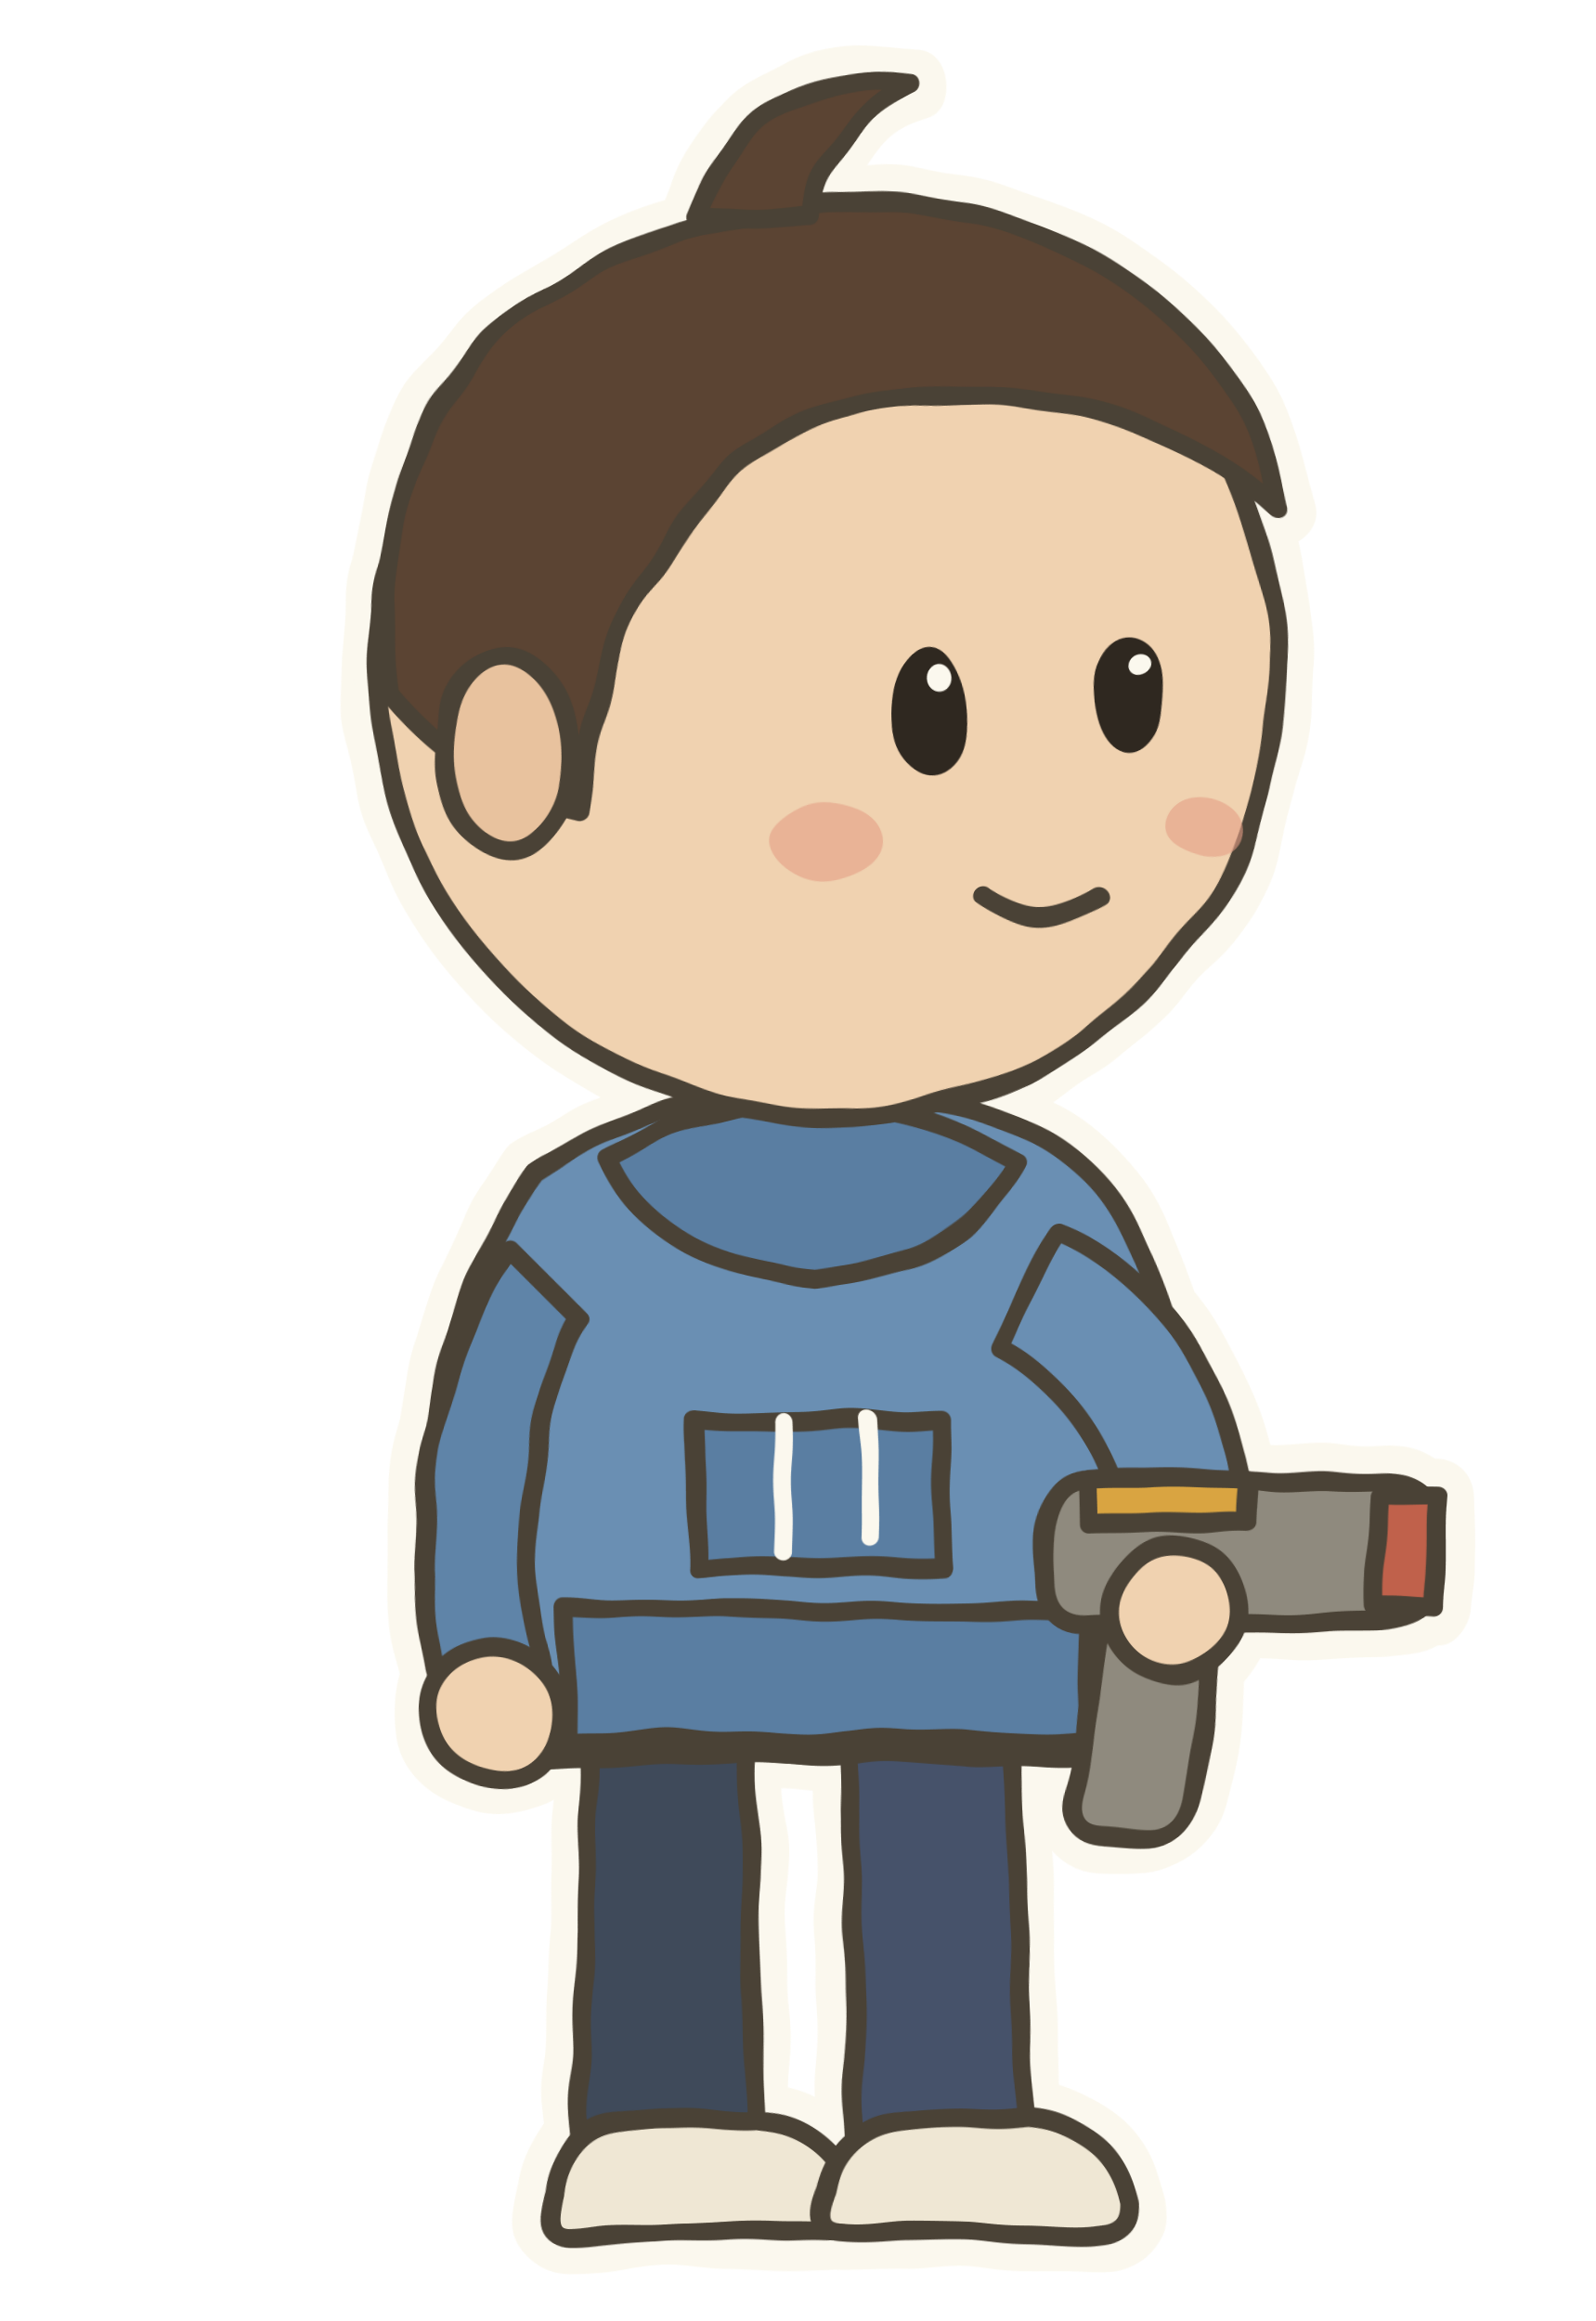
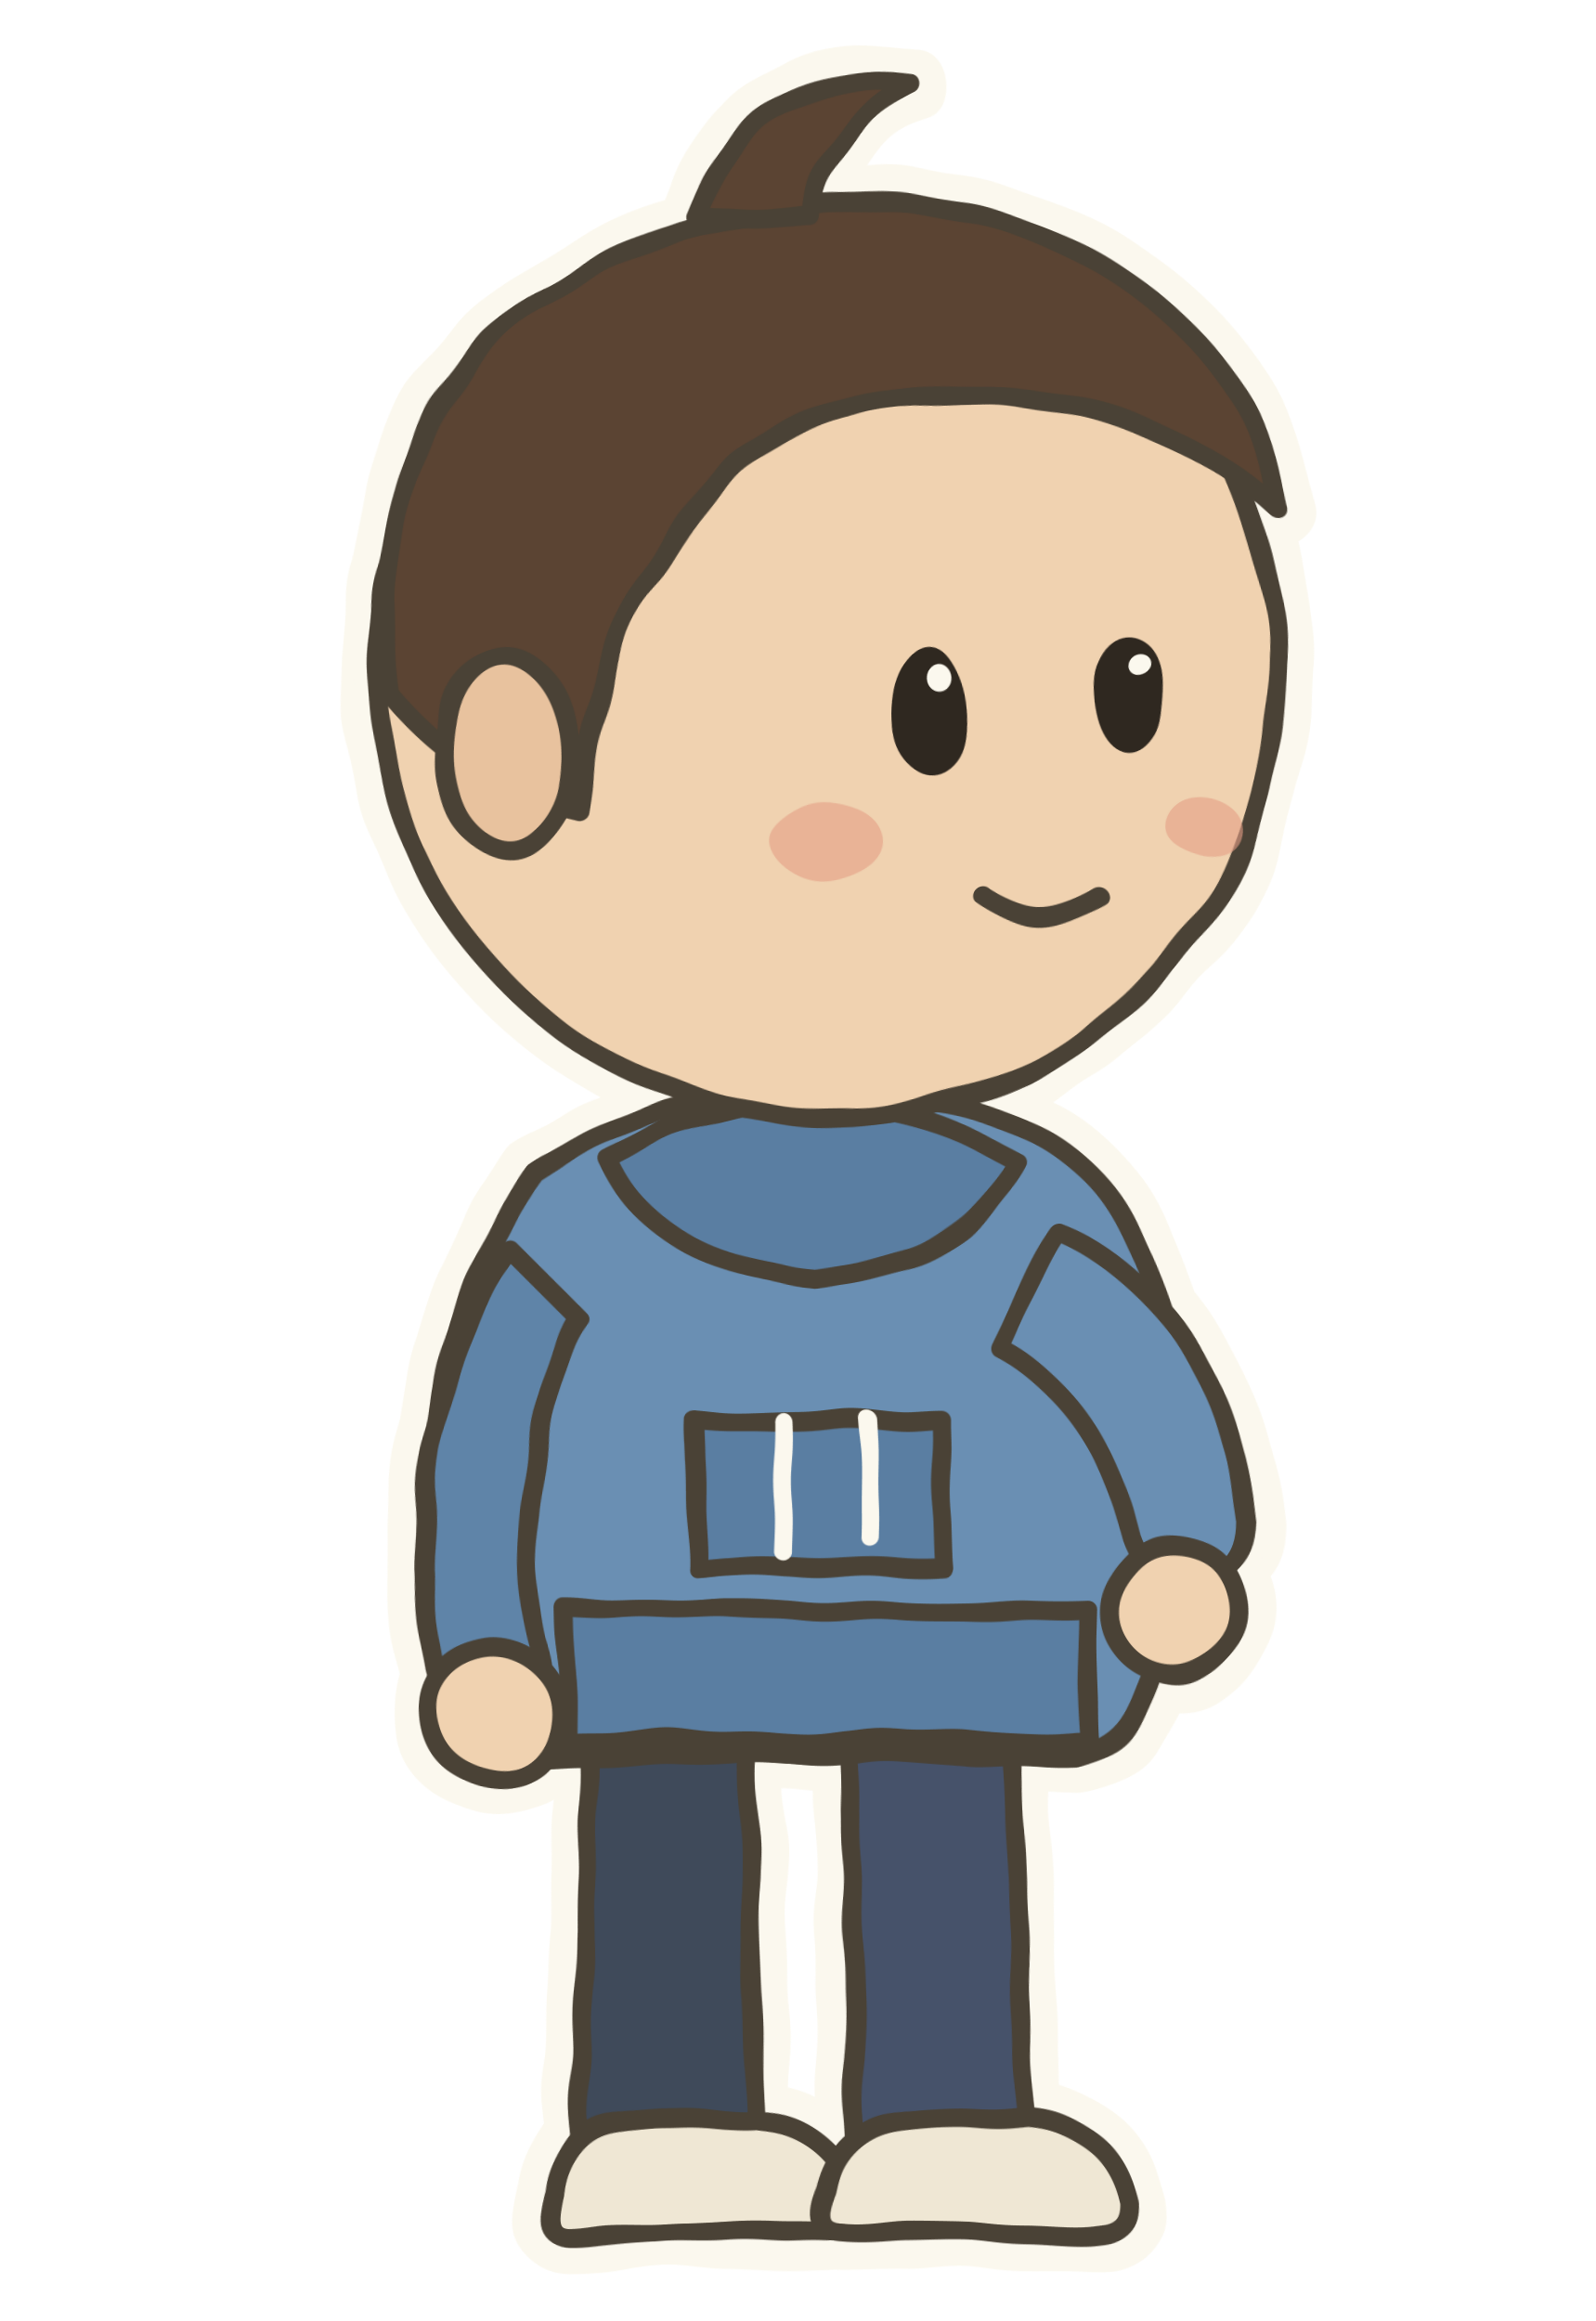
<svg xmlns="http://www.w3.org/2000/svg" xmlns:xlink="http://www.w3.org/1999/xlink" width="220" height="320" viewBox="0 0 220 320">
  <defs>
    <filter id="crayon" x="-5%" y="-5%" width="110%" height="110%">
      <feTurbulence type="fractalNoise" baseFrequency="0.06" numOctaves="2" seed="5" />
      <feDisplacementMap in="SourceGraphic" scale="2.5" />
    </filter>
    <g id="silhouette">
      <path d="M81 236 L103 236 L104 300 L80 300 z" fill="#3f4a5a" />
      <path d="M76 302 q2 -10 16 -10 h12 q12 2 14 12 q0 4 -4 4 h-36 q-4 0 -2 -6 z" fill="#efe7d4" />
      <path d="M117 236 L139 236 L142 300 L118 300 z" fill="#46526a" />
      <path d="M114 302 q2 -10 16 -10 h12 q12 2 14 12 q0 4 -4 4 h-36 q-4 0 -2 -6 z" fill="#efe7d4" />
      <g transform="translate(0 0)">
        <path d="M62 226 q-8 -40 12 -64 q14 -10 30 -10 h24 q22 2 30 22 q8 22 2 52 q-2 14 -12 16 h-74 q-10 -2 -12 -16 z" fill="#6a8fb3" />
        <path d="M78 222 h72 v18 h-72 z" fill="#5a7ea2" />
        <path d="M96 196 h34 v20 h-34 z" fill="#5a7ea2" />
        <g transform="rotate(0 72 172)">
          <path d="M70 172 q-16 26 -10 58 q2 8 10 6 q6 -2 4 -10 q-4 -24 6 -44 z" fill="#5f84a8" />
          <circle cx="68" cy="236" r="9" fill="#f0d2b0" />
        </g>
        <path d="M146 170 q22 10 26 40 q0 8 -8 8 q-6 0 -8 -6 q-4 -18 -18 -26 z" fill="#6a8fb3" />
-         <path d="M150 204 h40 q8 0 8 8 v6 q0 6 -8 6 h-22 l-4 24 q-1 5 -6 5 h-6 q-5 0 -4 -6 l4 -23 h-2 q-6 0 -6 -6 v-6 q0 -8 6 -8 z" fill="#8f8a7e" />
-         <path d="M190 206 h8 v16 h-8 z" fill="#c0614b" />
-         <path d="M150 204 h22 v6 h-22 z" fill="#d9a441" />
        <circle cx="162" cy="222" r="9" fill="#f0d2b0" />
        <path d="M84 160 q28 -16 56 0 q-6 14 -28 16 q-22 -2 -28 -16 z" fill="#5a7ea2" />
        <circle cx="114" cy="92" r="62" fill="#f0d2b0" />
        <path d="M54 96 q-6 -50 40 -64 q44 -12 70 14 q10 10 12 24 q-22 -20 -56 -14 q-20 4 -30 22 q-8 14 -10 34 q-16 -4 -26 -16 z" fill="#5b4433" />
        <path d="M96 30 q8 -22 30 -18 q-12 6 -14 18 z" fill="#5b4433" />
        <ellipse cx="70" cy="104" rx="9" ry="13" fill="#e8c29e" />
      </g>
    </g>
  </defs>
  <g filter="url(#crayon)">
    <use href="#silhouette" xlink:href="#silhouette" stroke="#fbf8ee" stroke-width="10" stroke-linejoin="round" />
    <use href="#silhouette" xlink:href="#silhouette" stroke="#4a4236" stroke-width="2.6" stroke-linejoin="round" />
    <g transform="translate(0 0)">
      <ellipse cx="128" cy="98" rx="5.5" ry="8.5" fill="#2f2820" />
      <ellipse cx="156" cy="96" rx="5" ry="8" fill="#2f2820" />
      <circle cx="130" cy="94" r="1.8" fill="#fbf8ee" />
      <circle cx="157.5" cy="92" r="1.6" fill="#fbf8ee" />
      <path d="M136 124 q8 6 16 0" fill="none" stroke="#4a4236" stroke-width="2.6" stroke-linecap="round" />
      <ellipse cx="114" cy="116" rx="8" ry="5" fill="#e59f86" opacity="0.6" />
      <ellipse cx="166" cy="114" rx="5" ry="4" fill="#e59f86" opacity="0.6" />
      <path d="M108 196 v18 M120 196 v16" stroke="#fbf8ee" stroke-width="2.4" stroke-linecap="round" />
    </g>
  </g>
</svg>
